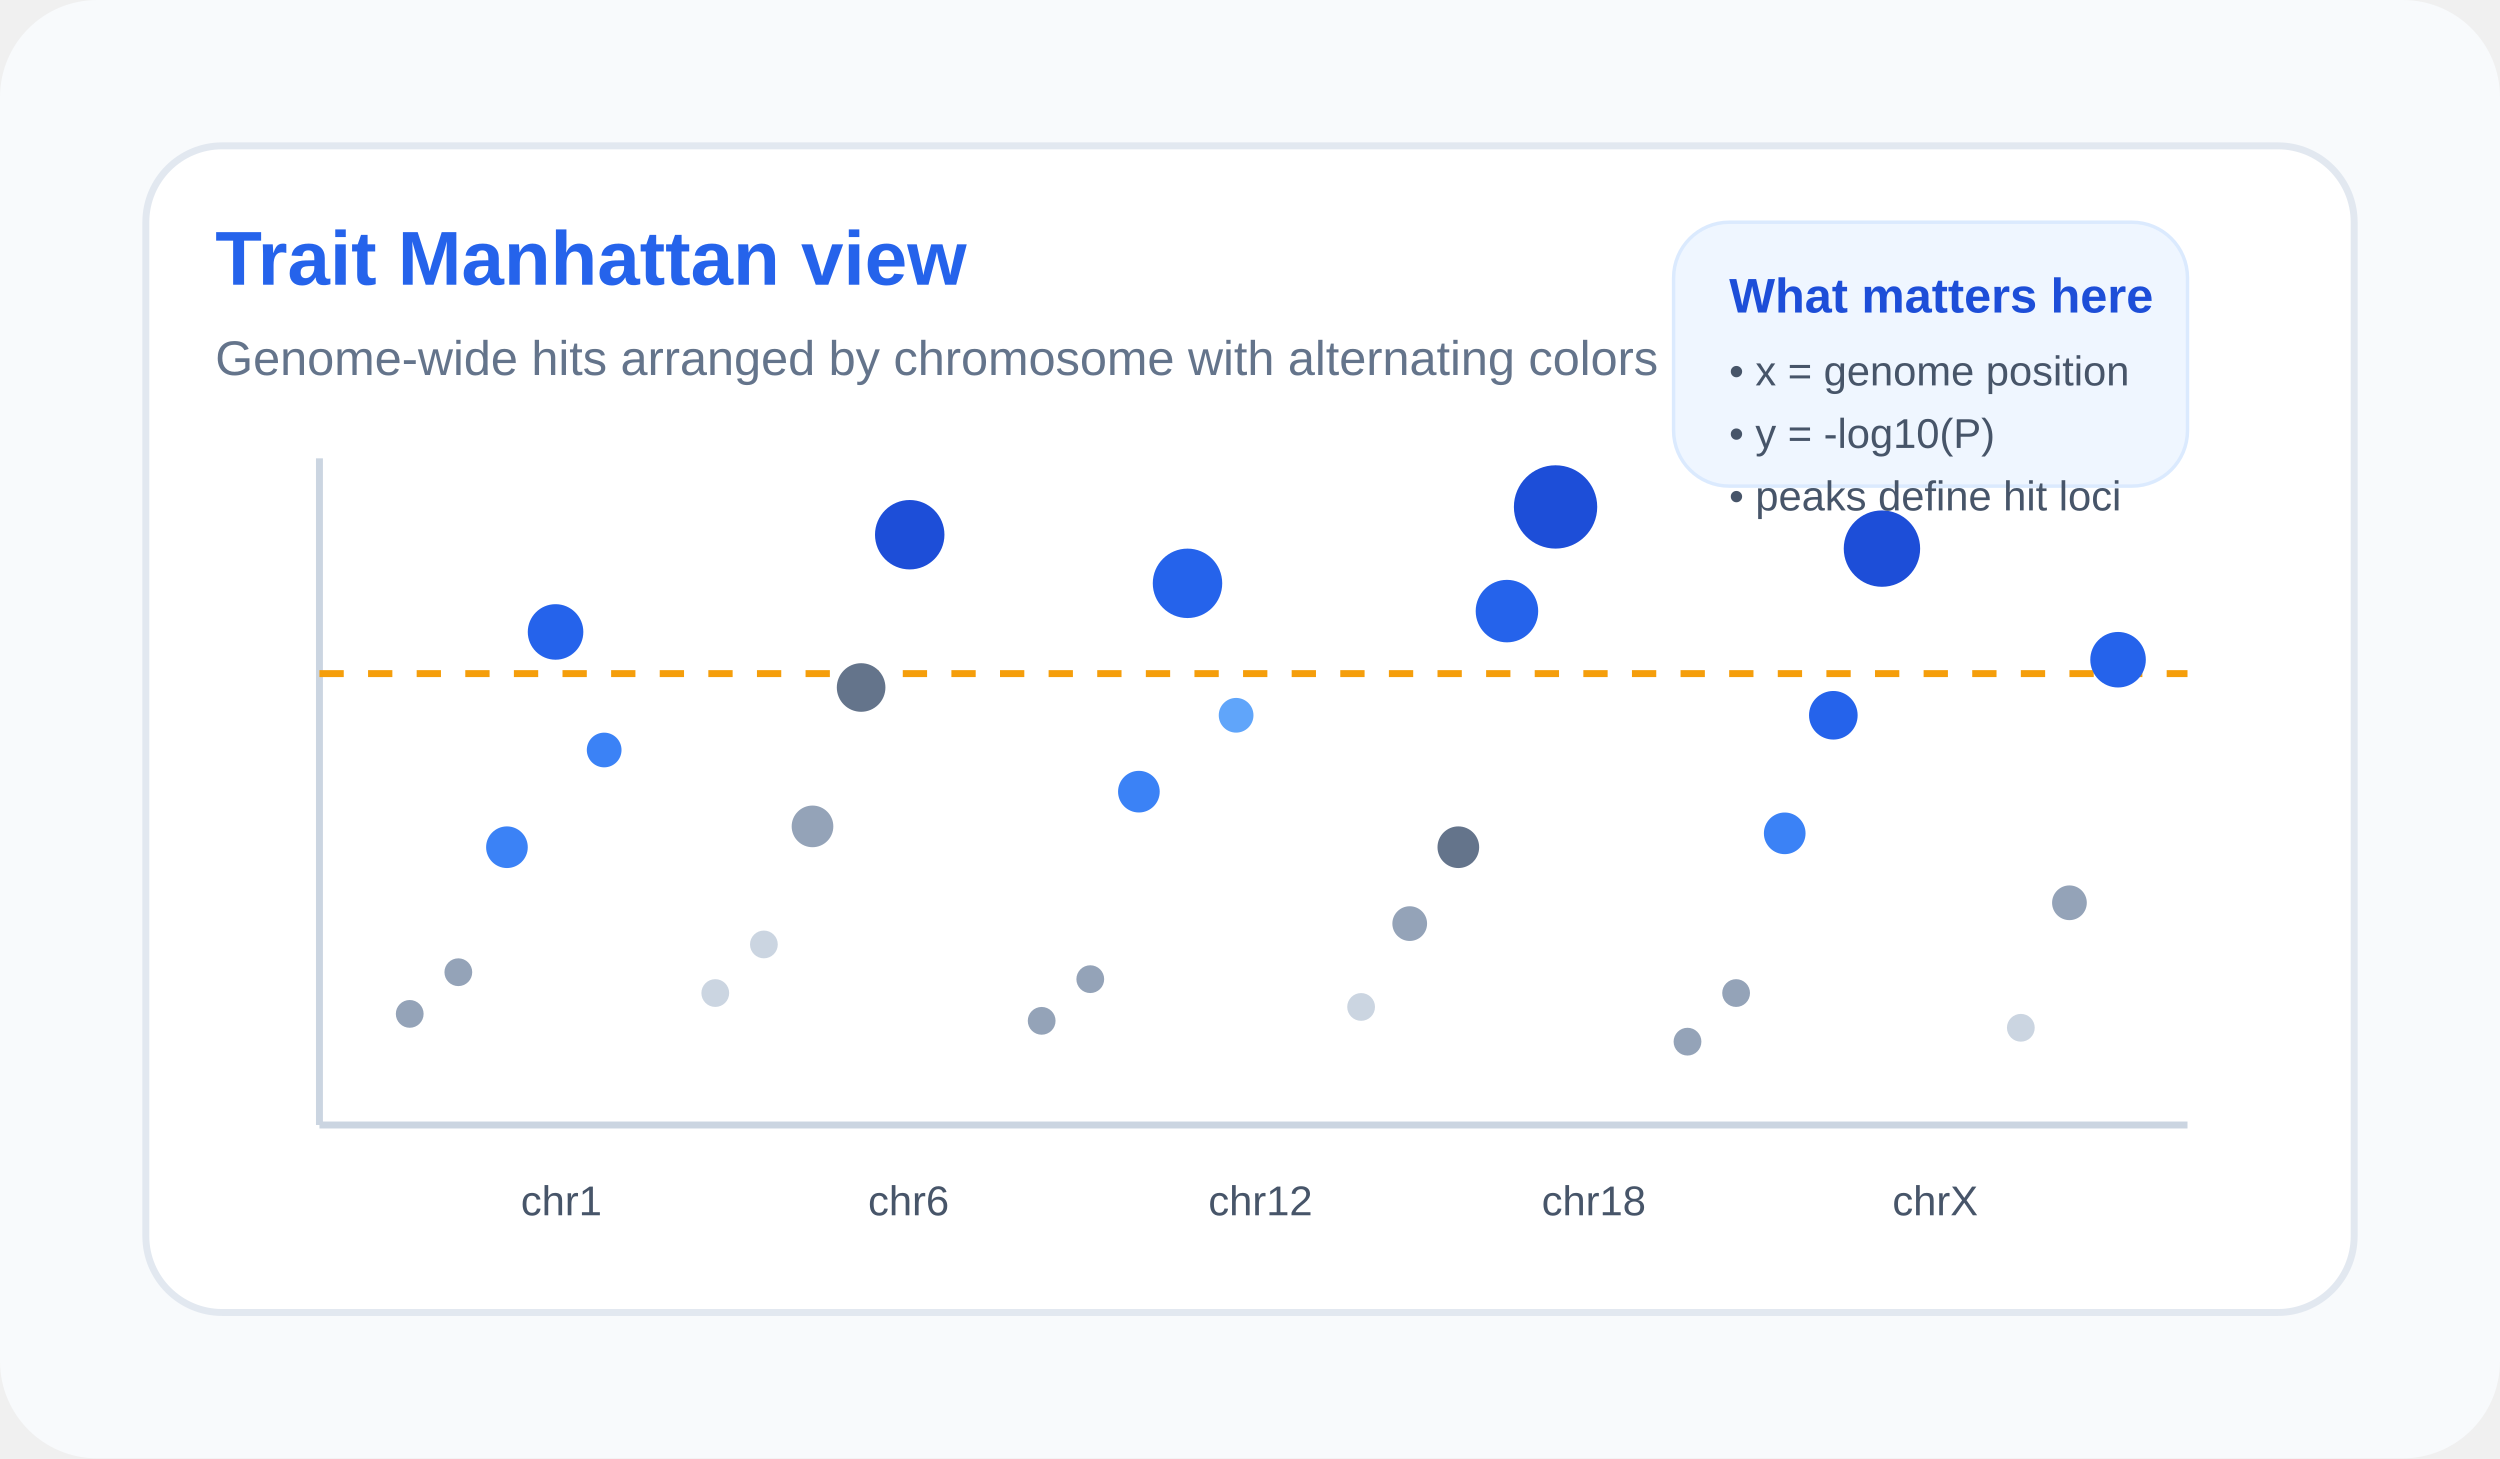
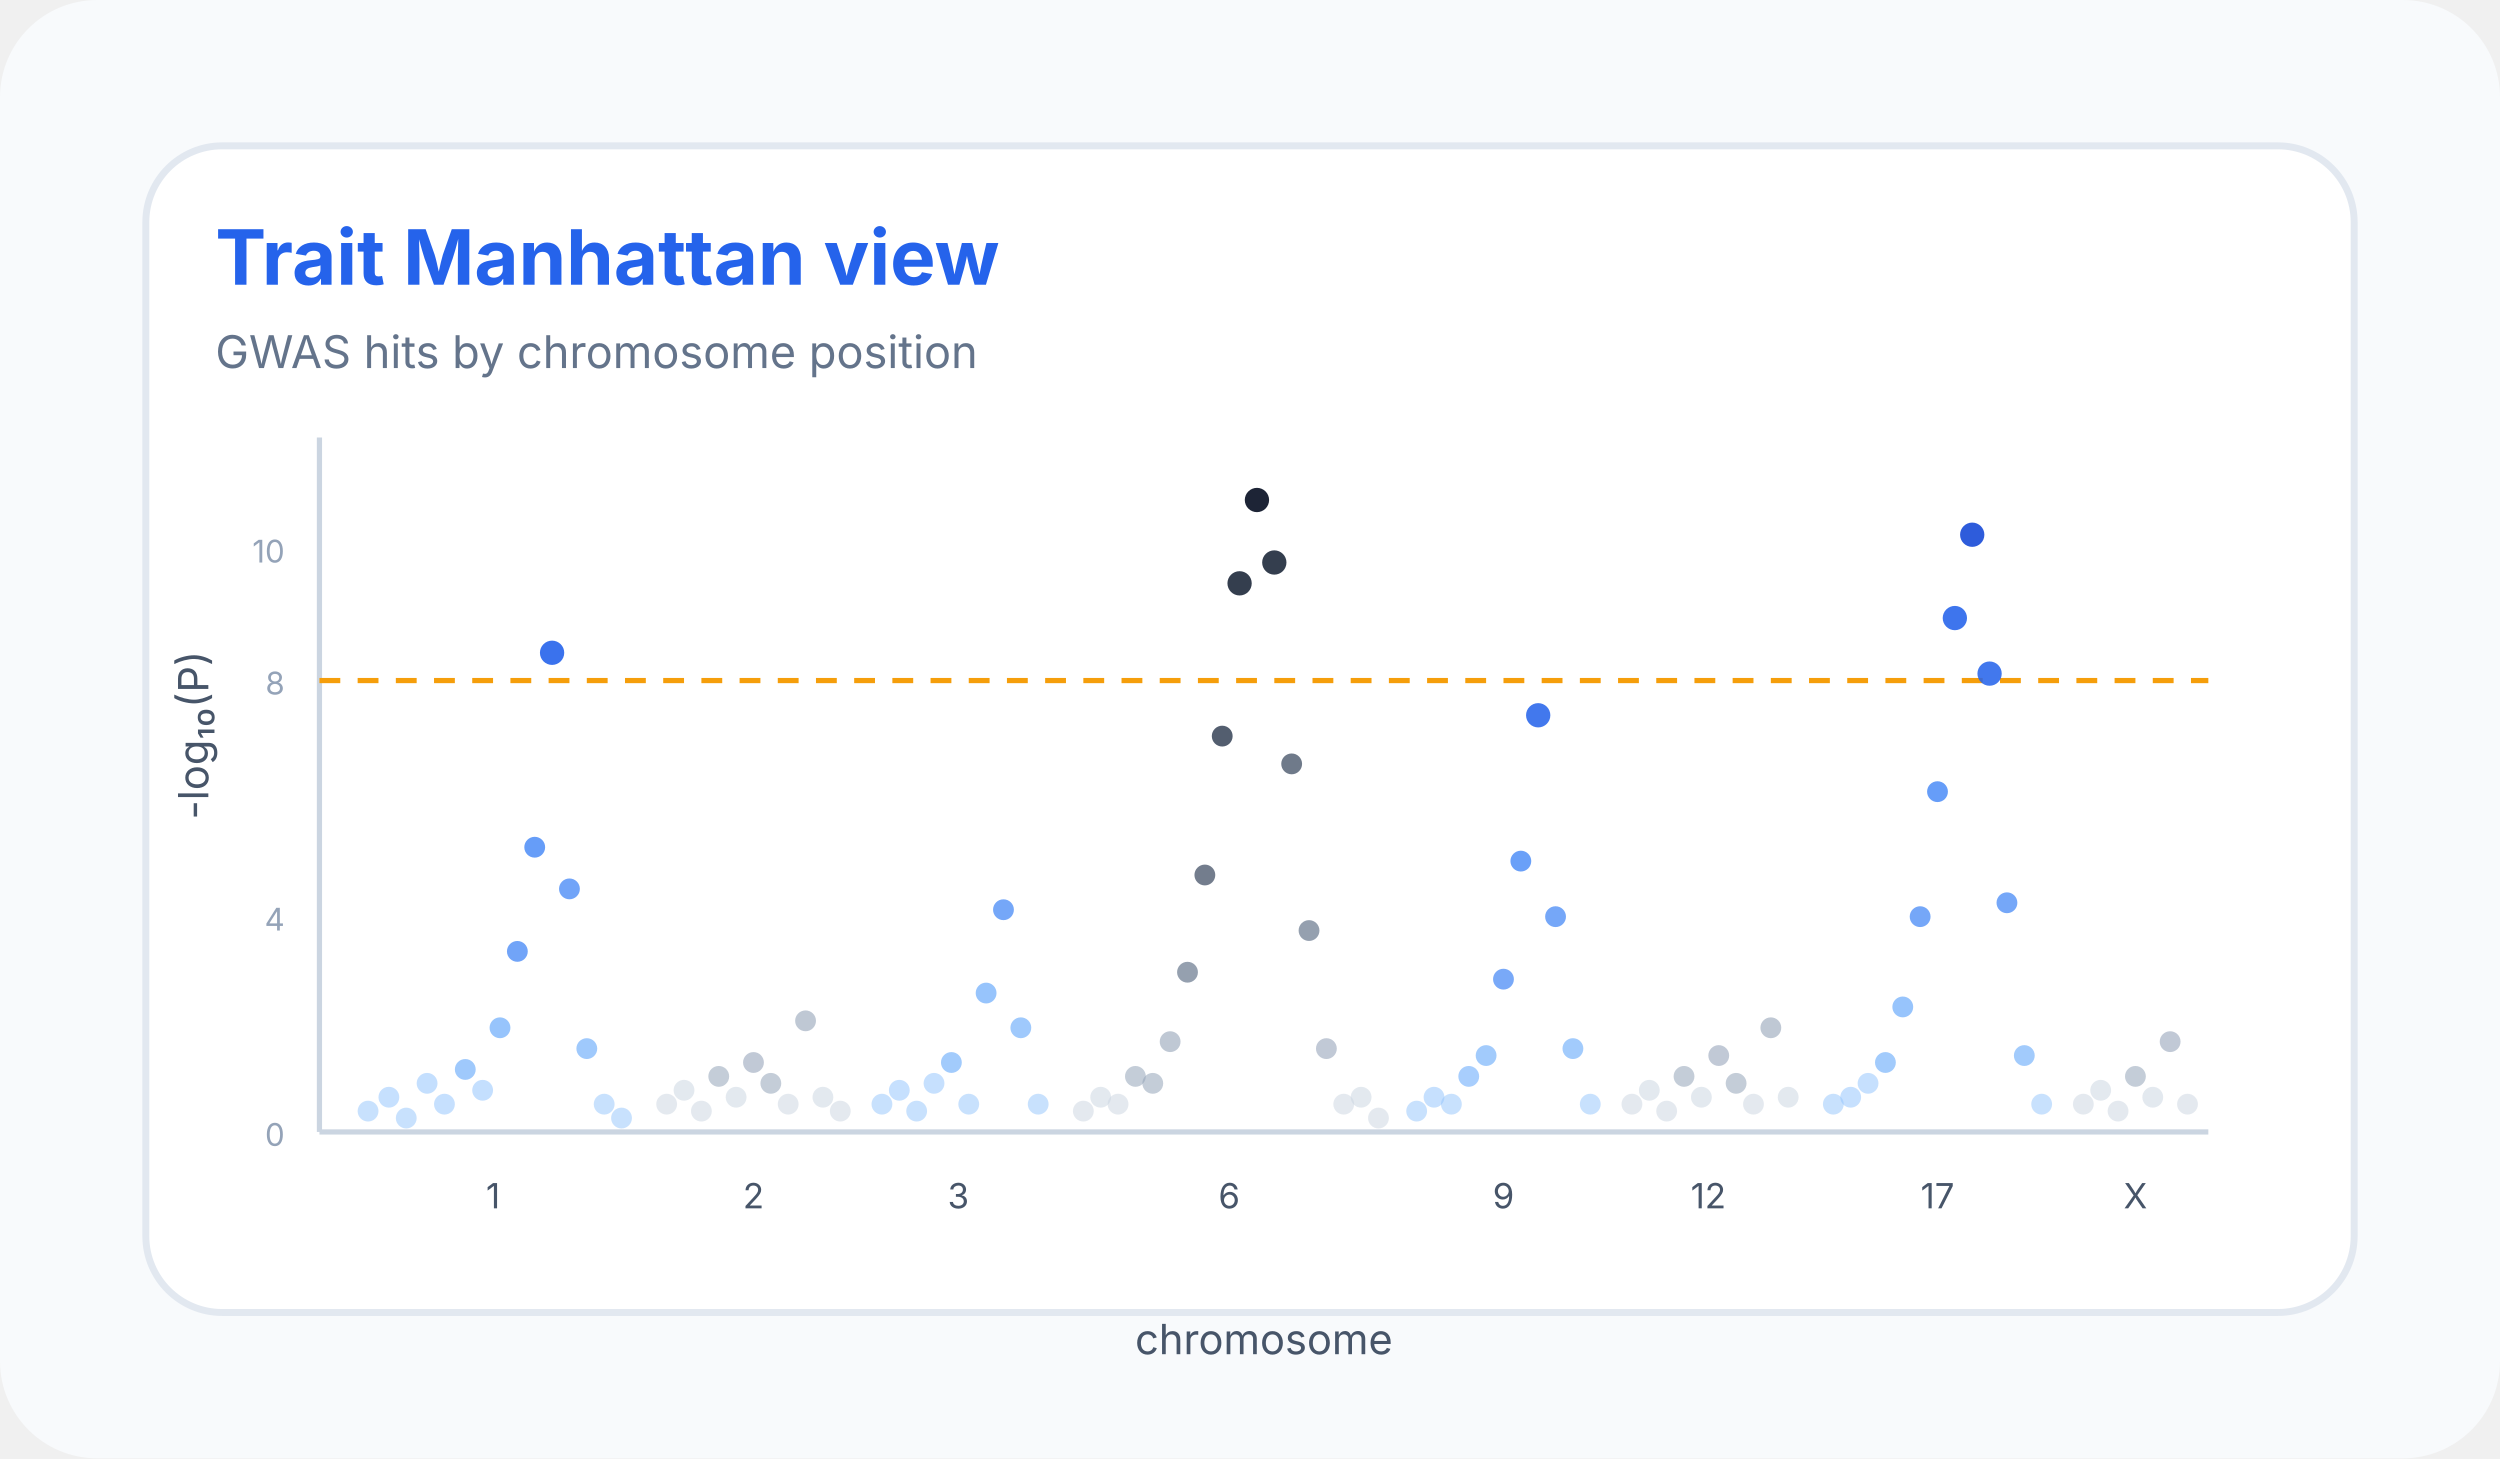
<svg xmlns="http://www.w3.org/2000/svg" width="720" height="420" viewBox="0 0 720 420" fill="none">
  <rect width="720" height="420" rx="28" fill="#F8FAFC" />
  <rect x="42" y="42" width="636" height="336" rx="22" fill="white" stroke="#E2E8F0" stroke-width="2" />
-   <text x="62" y="82" fill="#2563EB" font-family="Arial, Helvetica, sans-serif" font-size="22" font-weight="700">Trait Manhattan view</text>
-   <text x="62" y="108" fill="#64748B" font-family="Arial, Helvetica, sans-serif" font-size="14">Genome-wide hits arranged by chromosome with alternating colors and threshold skyline</text>
-   <line x1="92" y1="324" x2="630" y2="324" stroke="#CBD5E1" stroke-width="2" />
-   <line x1="92" y1="324" x2="92" y2="132" stroke="#CBD5E1" stroke-width="2" />
-   <line x1="92" y1="194" x2="630" y2="194" stroke="#F59E0B" stroke-width="2" stroke-dasharray="7 7" />
-   <circle cx="118" cy="292" r="4" fill="#94A3B8" />
-   <circle cx="132" cy="280" r="4" fill="#94A3B8" />
-   <circle cx="146" cy="244" r="6" fill="#3B82F6" />
-   <circle cx="160" cy="182" r="8" fill="#2563EB" />
-   <circle cx="174" cy="216" r="5" fill="#3B82F6" />
-   <circle cx="206" cy="286" r="4" fill="#CBD5E1" />
-   <circle cx="220" cy="272" r="4" fill="#CBD5E1" />
-   <circle cx="234" cy="238" r="6" fill="#94A3B8" />
-   <circle cx="248" cy="198" r="7" fill="#64748B" />
-   <circle cx="262" cy="154" r="10" fill="#1D4ED8" />
-   <circle cx="300" cy="294" r="4" fill="#94A3B8" />
-   <circle cx="314" cy="282" r="4" fill="#94A3B8" />
-   <circle cx="328" cy="228" r="6" fill="#3B82F6" />
-   <circle cx="342" cy="168" r="10" fill="#2563EB" />
-   <circle cx="356" cy="206" r="5" fill="#60A5FA" />
-   <circle cx="392" cy="290" r="4" fill="#CBD5E1" />
-   <circle cx="406" cy="266" r="5" fill="#94A3B8" />
-   <circle cx="420" cy="244" r="6" fill="#64748B" />
-   <circle cx="434" cy="176" r="9" fill="#2563EB" />
-   <circle cx="448" cy="146" r="12" fill="#1D4ED8" />
-   <circle cx="486" cy="300" r="4" fill="#94A3B8" />
-   <circle cx="500" cy="286" r="4" fill="#94A3B8" />
-   <circle cx="514" cy="240" r="6" fill="#3B82F6" />
-   <circle cx="528" cy="206" r="7" fill="#2563EB" />
-   <circle cx="542" cy="158" r="11" fill="#1D4ED8" />
-   <circle cx="582" cy="296" r="4" fill="#CBD5E1" />
-   <circle cx="596" cy="260" r="5" fill="#94A3B8" />
-   <circle cx="610" cy="190" r="8" fill="#2563EB" />
-   <text x="150" y="350" fill="#475569" font-family="Arial, Helvetica, sans-serif" font-size="12">chr1</text>
-   <text x="250" y="350" fill="#475569" font-family="Arial, Helvetica, sans-serif" font-size="12">chr6</text>
-   <text x="348" y="350" fill="#475569" font-family="Arial, Helvetica, sans-serif" font-size="12">chr12</text>
-   <text x="444" y="350" fill="#475569" font-family="Arial, Helvetica, sans-serif" font-size="12">chr18</text>
-   <text x="545" y="350" fill="#475569" font-family="Arial, Helvetica, sans-serif" font-size="12">chrX</text>
-   <rect x="482" y="64" width="148" height="76" rx="16" fill="#EFF6FF" stroke="#DBEAFE" />
-   <text x="498" y="90" fill="#1D4ED8" font-family="Arial, Helvetica, sans-serif" font-size="14" font-weight="700">What matters here</text>
-   <text x="498" y="111" fill="#475569" font-family="Arial, Helvetica, sans-serif" font-size="12">• x = genome position</text>
-   <text x="498" y="129" fill="#475569" font-family="Arial, Helvetica, sans-serif" font-size="12">• y = -log10(P)</text>
-   <text x="498" y="147" fill="#475569" font-family="Arial, Helvetica, sans-serif" font-size="12">• peaks define hit loci</text>
+   <text x="62" y="82" fill="#2563EB" font-family="Inter, Arial, sans-serif" font-size="22" font-weight="700">Trait Manhattan view</text>
+   <text x="62" y="106" fill="#64748B" font-family="Inter, Arial, sans-serif" font-size="13">GWAS hits by chromosome position</text>
+   <line x1="92" y1="326" x2="636" y2="326" stroke="#CBD5E1" stroke-width="1.5" />
+   <line x1="92" y1="326" x2="92" y2="126" stroke="#CBD5E1" stroke-width="1.5" />
+   <line x1="92" y1="196" x2="636" y2="196" stroke="#F59E0B" stroke-width="1.5" stroke-dasharray="6 5" />
+   <text x="364" y="390" text-anchor="middle" fill="#475569" font-family="Inter, Arial, sans-serif" font-size="12">chromosome</text>
+   <text transform="rotate(-90 60 236)" x="60" y="236" fill="#475569" font-family="Inter, Arial, sans-serif" font-size="12">-log₁₀(P)</text>
+   <text x="82" y="330" text-anchor="end" fill="#94A3B8" font-family="Inter, Arial, sans-serif" font-size="9">0</text>
+   <text x="82" y="268" text-anchor="end" fill="#94A3B8" font-family="Inter, Arial, sans-serif" font-size="9">4</text>
+   <text x="82" y="200" text-anchor="end" fill="#94A3B8" font-family="Inter, Arial, sans-serif" font-size="9">8</text>
+   <text x="82" y="162" text-anchor="end" fill="#94A3B8" font-family="Inter, Arial, sans-serif" font-size="9">10</text>
+   <circle cx="106" cy="320" r="3" fill="#93C5FD" fill-opacity="0.5" />
+   <circle cx="112" cy="316" r="3" fill="#93C5FD" fill-opacity="0.52" />
+   <circle cx="117" cy="322" r="3" fill="#93C5FD" fill-opacity="0.5" />
+   <circle cx="123" cy="312" r="3" fill="#93C5FD" fill-opacity="0.55" />
+   <circle cx="128" cy="318" r="3" fill="#93C5FD" fill-opacity="0.52" />
+   <circle cx="134" cy="308" r="3" fill="#60A5FA" fill-opacity="0.6" />
+   <circle cx="139" cy="314" r="3" fill="#93C5FD" fill-opacity="0.55" />
+   <circle cx="144" cy="296" r="3" fill="#60A5FA" fill-opacity="0.65" />
+   <circle cx="149" cy="274" r="3" fill="#3B82F6" fill-opacity="0.72" />
+   <circle cx="154" cy="244" r="3" fill="#3B82F6" fill-opacity="0.78" />
+   <circle cx="159" cy="188" r="3.5" fill="#2563EB" fill-opacity="0.9" />
+   <circle cx="164" cy="256" r="3" fill="#3B82F6" fill-opacity="0.72" />
+   <circle cx="169" cy="302" r="3" fill="#60A5FA" fill-opacity="0.6" />
+   <circle cx="174" cy="318" r="3" fill="#93C5FD" fill-opacity="0.5" />
+   <circle cx="179" cy="322" r="3" fill="#93C5FD" fill-opacity="0.5" />
+   <text x="142" y="348" text-anchor="middle" fill="#475569" font-family="Inter, Arial, sans-serif" font-size="10">1</text>
+   <circle cx="192" cy="318" r="3" fill="#CBD5E1" fill-opacity="0.5" />
+   <circle cx="197" cy="314" r="3" fill="#CBD5E1" fill-opacity="0.52" />
+   <circle cx="202" cy="320" r="3" fill="#CBD5E1" fill-opacity="0.5" />
+   <circle cx="207" cy="310" r="3" fill="#94A3B8" fill-opacity="0.55" />
+   <circle cx="212" cy="316" r="3" fill="#CBD5E1" fill-opacity="0.52" />
+   <circle cx="217" cy="306" r="3" fill="#94A3B8" fill-opacity="0.58" />
+   <circle cx="222" cy="312" r="3" fill="#94A3B8" fill-opacity="0.55" />
+   <circle cx="227" cy="318" r="3" fill="#CBD5E1" fill-opacity="0.5" />
+   <circle cx="232" cy="294" r="3" fill="#94A3B8" fill-opacity="0.6" />
+   <circle cx="237" cy="316" r="3" fill="#CBD5E1" fill-opacity="0.52" />
+   <circle cx="242" cy="320" r="3" fill="#CBD5E1" fill-opacity="0.5" />
+   <text x="217" y="348" text-anchor="middle" fill="#475569" font-family="Inter, Arial, sans-serif" font-size="10">2</text>
+   <circle cx="254" cy="318" r="3" fill="#93C5FD" fill-opacity="0.5" />
+   <circle cx="259" cy="314" r="3" fill="#93C5FD" fill-opacity="0.52" />
+   <circle cx="264" cy="320" r="3" fill="#93C5FD" fill-opacity="0.5" />
+   <circle cx="269" cy="312" r="3" fill="#93C5FD" fill-opacity="0.52" />
+   <circle cx="274" cy="306" r="3" fill="#60A5FA" fill-opacity="0.58" />
+   <circle cx="279" cy="318" r="3" fill="#93C5FD" fill-opacity="0.5" />
+   <circle cx="284" cy="286" r="3" fill="#60A5FA" fill-opacity="0.65" />
+   <circle cx="289" cy="262" r="3" fill="#3B82F6" fill-opacity="0.7" />
+   <circle cx="294" cy="296" r="3" fill="#60A5FA" fill-opacity="0.6" />
+   <circle cx="299" cy="318" r="3" fill="#93C5FD" fill-opacity="0.5" />
+   <text x="276" y="348" text-anchor="middle" fill="#475569" font-family="Inter, Arial, sans-serif" font-size="10">3</text>
+   <circle cx="312" cy="320" r="3" fill="#CBD5E1" fill-opacity="0.5" />
+   <circle cx="317" cy="316" r="3" fill="#CBD5E1" fill-opacity="0.52" />
+   <circle cx="322" cy="318" r="3" fill="#CBD5E1" fill-opacity="0.5" />
+   <circle cx="327" cy="310" r="3" fill="#94A3B8" fill-opacity="0.55" />
+   <circle cx="332" cy="312" r="3" fill="#94A3B8" fill-opacity="0.55" />
+   <circle cx="337" cy="300" r="3" fill="#94A3B8" fill-opacity="0.6" />
+   <circle cx="342" cy="280" r="3" fill="#64748B" fill-opacity="0.68" />
+   <circle cx="347" cy="252" r="3" fill="#475569" fill-opacity="0.76" />
+   <circle cx="352" cy="212" r="3" fill="#334155" fill-opacity="0.84" />
+   <circle cx="357" cy="168" r="3.5" fill="#1E293B" fill-opacity="0.9" />
+   <circle cx="362" cy="144" r="3.5" fill="#0F172A" fill-opacity="0.94" />
+   <circle cx="367" cy="162" r="3.5" fill="#1E293B" fill-opacity="0.9" />
+   <circle cx="372" cy="220" r="3" fill="#475569" fill-opacity="0.78" />
+   <circle cx="377" cy="268" r="3" fill="#64748B" fill-opacity="0.68" />
+   <circle cx="382" cy="302" r="3" fill="#94A3B8" fill-opacity="0.58" />
+   <circle cx="387" cy="318" r="3" fill="#CBD5E1" fill-opacity="0.5" />
+   <circle cx="392" cy="316" r="3" fill="#CBD5E1" fill-opacity="0.52" />
+   <circle cx="397" cy="322" r="3" fill="#CBD5E1" fill-opacity="0.5" />
+   <text x="354" y="348" text-anchor="middle" fill="#475569" font-family="Inter, Arial, sans-serif" font-size="10">6</text>
+   <circle cx="408" cy="320" r="3" fill="#93C5FD" fill-opacity="0.5" />
+   <circle cx="413" cy="316" r="3" fill="#93C5FD" fill-opacity="0.52" />
+   <circle cx="418" cy="318" r="3" fill="#93C5FD" fill-opacity="0.5" />
+   <circle cx="423" cy="310" r="3" fill="#60A5FA" fill-opacity="0.55" />
+   <circle cx="428" cy="304" r="3" fill="#60A5FA" fill-opacity="0.58" />
+   <circle cx="433" cy="282" r="3" fill="#3B82F6" fill-opacity="0.68" />
+   <circle cx="438" cy="248" r="3" fill="#3B82F6" fill-opacity="0.76" />
+   <circle cx="443" cy="206" r="3.5" fill="#2563EB" fill-opacity="0.86" />
+   <circle cx="448" cy="264" r="3" fill="#3B82F6" fill-opacity="0.7" />
+   <circle cx="453" cy="302" r="3" fill="#60A5FA" fill-opacity="0.58" />
+   <circle cx="458" cy="318" r="3" fill="#93C5FD" fill-opacity="0.5" />
+   <text x="433" y="348" text-anchor="middle" fill="#475569" font-family="Inter, Arial, sans-serif" font-size="10">9</text>
+   <circle cx="470" cy="318" r="3" fill="#CBD5E1" fill-opacity="0.5" />
+   <circle cx="475" cy="314" r="3" fill="#CBD5E1" fill-opacity="0.52" />
+   <circle cx="480" cy="320" r="3" fill="#CBD5E1" fill-opacity="0.5" />
+   <circle cx="485" cy="310" r="3" fill="#94A3B8" fill-opacity="0.55" />
+   <circle cx="490" cy="316" r="3" fill="#CBD5E1" fill-opacity="0.52" />
+   <circle cx="495" cy="304" r="3" fill="#94A3B8" fill-opacity="0.58" />
+   <circle cx="500" cy="312" r="3" fill="#94A3B8" fill-opacity="0.55" />
+   <circle cx="505" cy="318" r="3" fill="#CBD5E1" fill-opacity="0.5" />
+   <circle cx="510" cy="296" r="3" fill="#94A3B8" fill-opacity="0.6" />
+   <circle cx="515" cy="316" r="3" fill="#CBD5E1" fill-opacity="0.52" />
+   <text x="492" y="348" text-anchor="middle" fill="#475569" font-family="Inter, Arial, sans-serif" font-size="10">12</text>
+   <circle cx="528" cy="318" r="3" fill="#93C5FD" fill-opacity="0.5" />
+   <circle cx="533" cy="316" r="3" fill="#93C5FD" fill-opacity="0.52" />
+   <circle cx="538" cy="312" r="3" fill="#93C5FD" fill-opacity="0.52" />
+   <circle cx="543" cy="306" r="3" fill="#60A5FA" fill-opacity="0.58" />
+   <circle cx="548" cy="290" r="3" fill="#60A5FA" fill-opacity="0.65" />
+   <circle cx="553" cy="264" r="3" fill="#3B82F6" fill-opacity="0.7" />
+   <circle cx="558" cy="228" r="3" fill="#3B82F6" fill-opacity="0.78" />
+   <circle cx="563" cy="178" r="3.5" fill="#2563EB" fill-opacity="0.88" />
+   <circle cx="568" cy="154" r="3.5" fill="#1D4ED8" fill-opacity="0.92" />
+   <circle cx="573" cy="194" r="3.5" fill="#2563EB" fill-opacity="0.86" />
+   <circle cx="578" cy="260" r="3" fill="#3B82F6" fill-opacity="0.7" />
+   <circle cx="583" cy="304" r="3" fill="#60A5FA" fill-opacity="0.58" />
+   <circle cx="588" cy="318" r="3" fill="#93C5FD" fill-opacity="0.5" />
+   <text x="558" y="348" text-anchor="middle" fill="#475569" font-family="Inter, Arial, sans-serif" font-size="10">17</text>
+   <circle cx="600" cy="318" r="3" fill="#CBD5E1" fill-opacity="0.5" />
+   <circle cx="605" cy="314" r="3" fill="#CBD5E1" fill-opacity="0.52" />
+   <circle cx="610" cy="320" r="3" fill="#CBD5E1" fill-opacity="0.5" />
+   <circle cx="615" cy="310" r="3" fill="#94A3B8" fill-opacity="0.55" />
+   <circle cx="620" cy="316" r="3" fill="#CBD5E1" fill-opacity="0.52" />
+   <circle cx="625" cy="300" r="3" fill="#94A3B8" fill-opacity="0.58" />
+   <circle cx="630" cy="318" r="3" fill="#CBD5E1" fill-opacity="0.5" />
+   <text x="615" y="348" text-anchor="middle" fill="#475569" font-family="Inter, Arial, sans-serif" font-size="10">X</text>
</svg>
